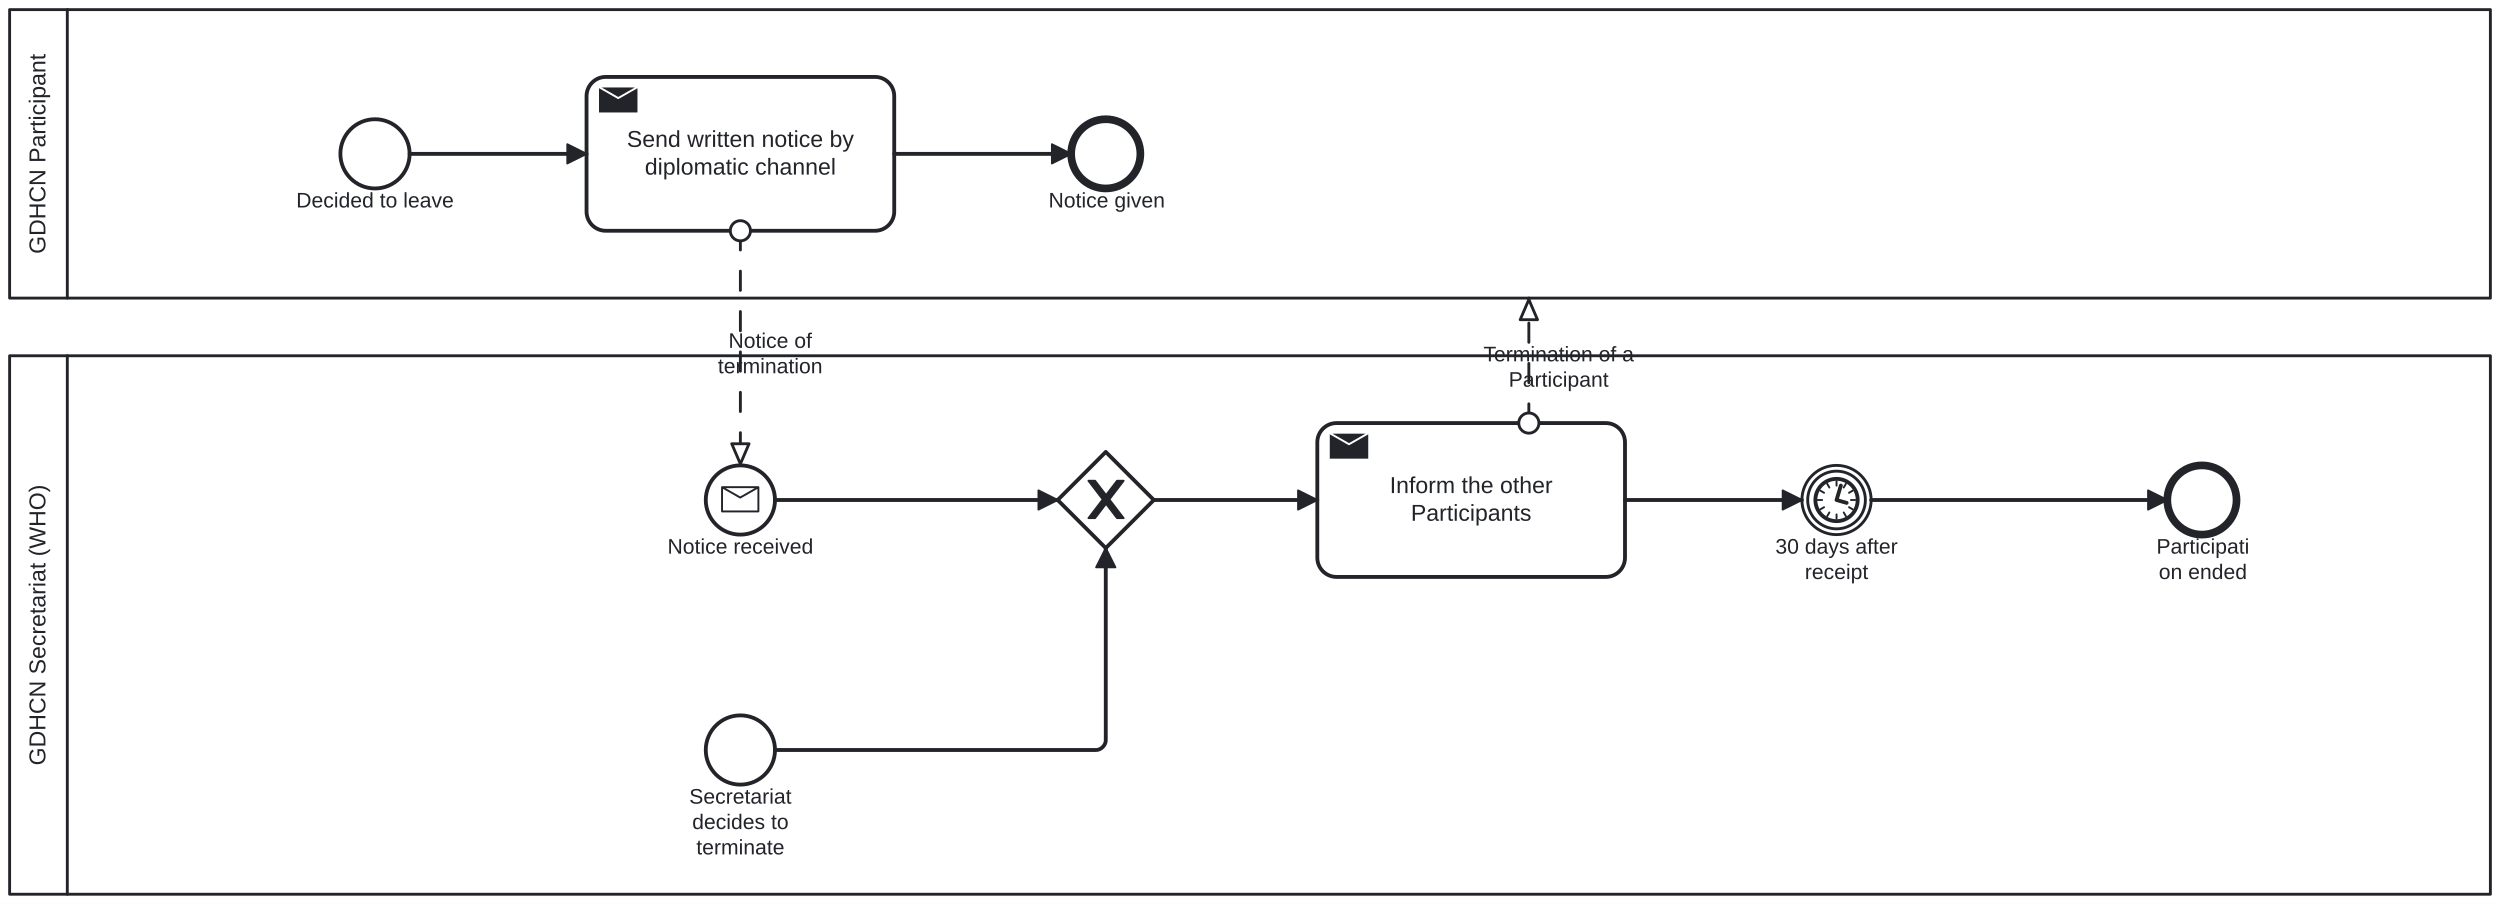
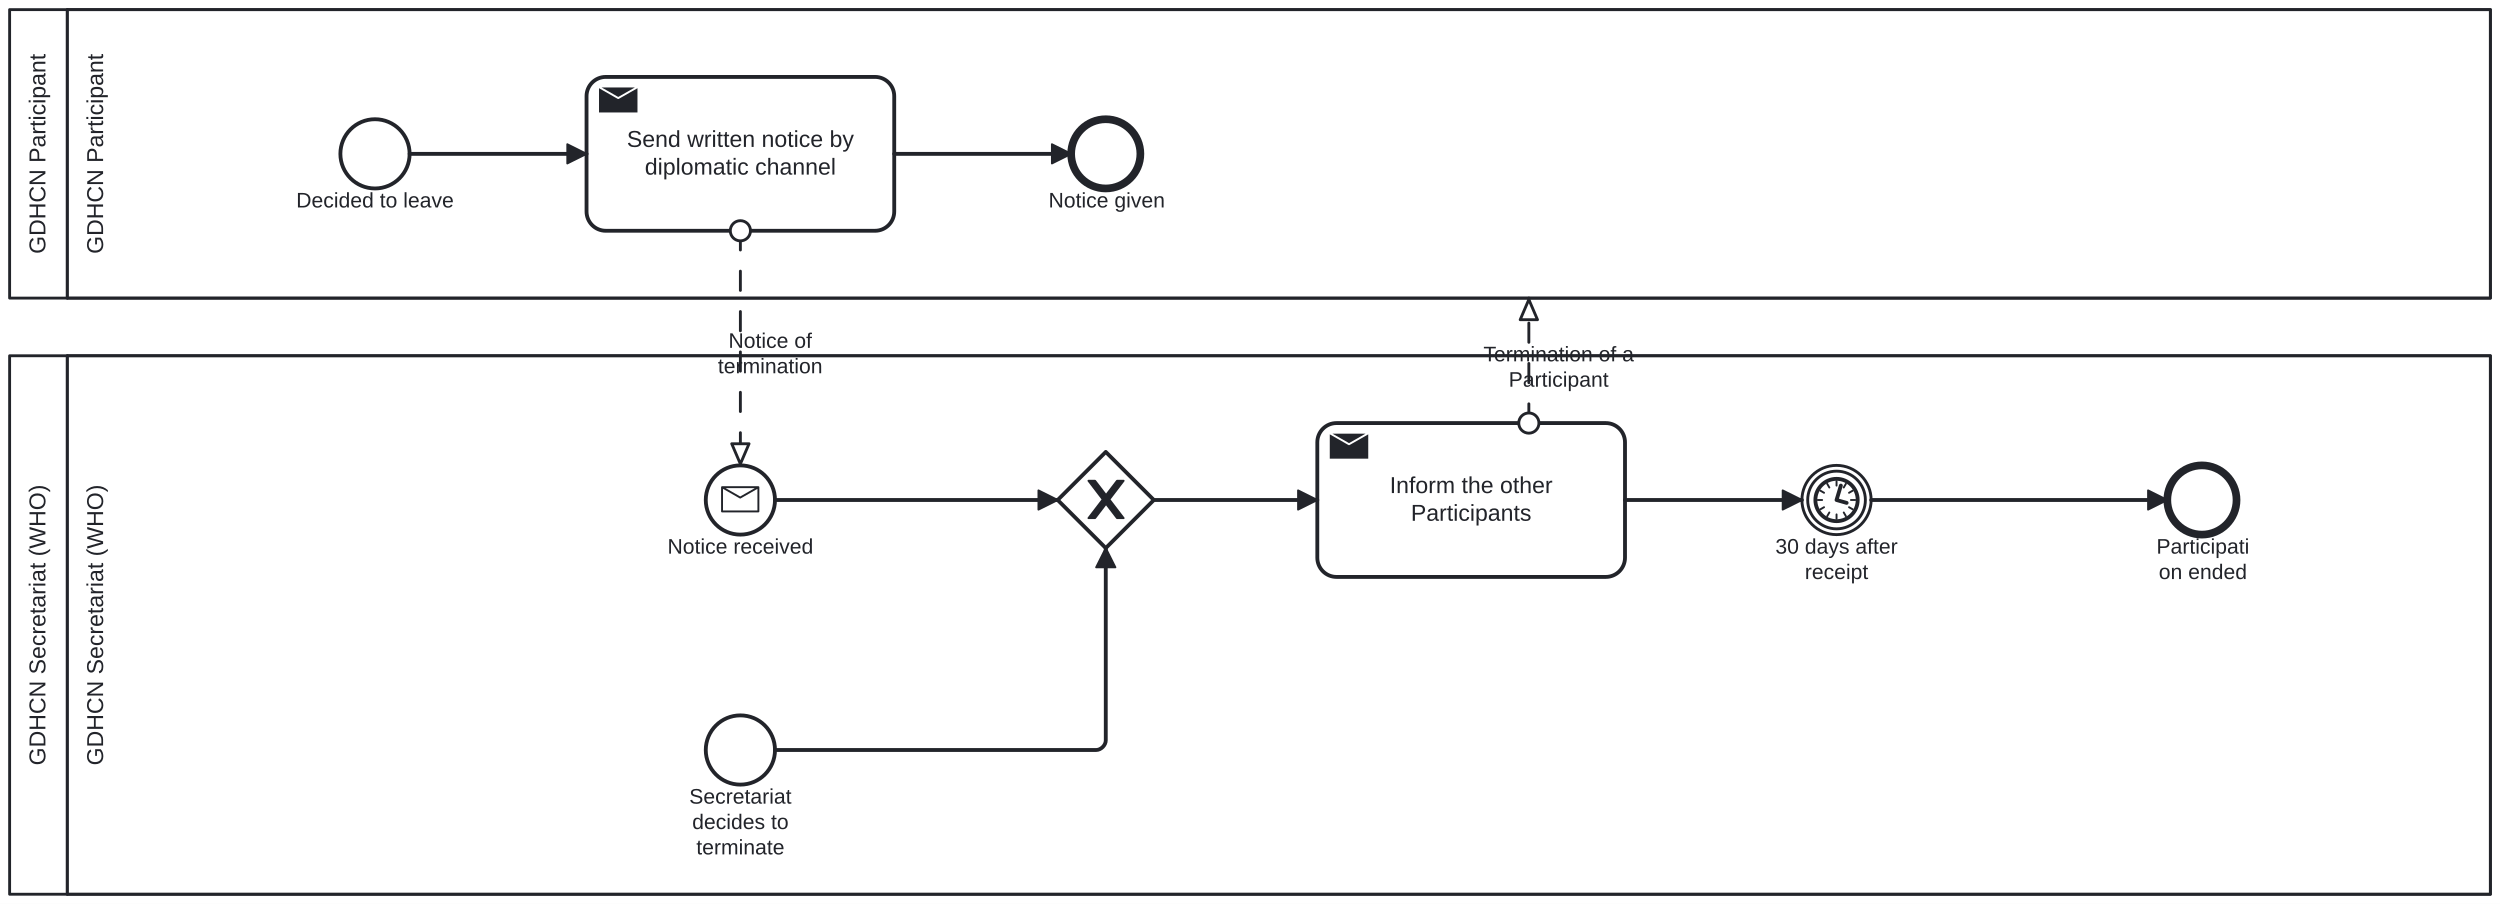
<svg xmlns="http://www.w3.org/2000/svg" width="100%" style="max-width:100%;height:auto" viewBox="115 55 1300 470" version="1.1">
  <rect x="115" y="55" width="1300" height="470" fill="#ffffff" />
  <g class="djs-group">
    <g class="djs-element djs-shape" data-element-id="Participant" style="display: block;" transform="matrix(1 0 0 1 120 60)">
      <g class="djs-visual">
        <rect x="0" y="0" width="1290" height="150" rx="0" ry="0" style="stroke-linecap: round; stroke-linejoin: round; stroke: rgb(34, 36, 42); stroke-width: 1.5px; fill: white; fill-opacity: 0.95;" />
        <path style="fill: none; stroke-linecap: round; stroke-linejoin: round; stroke: rgb(34, 36, 42); stroke-width: 1.5px;" d="M30,0L30,150" />
        <text lineHeight="1.2" class="djs-label" style="font-family: Arial, sans-serif; font-size: 12px; font-weight: normal; fill: rgb(34, 36, 42);" transform="matrix(-1.83697e-16 -1 1 -1.83697e-16 0 150)">
          <tspan x="22.986" y="18.6">GDHCN Participant</tspan>
        </text>
      </g>
      <rect class="djs-hit djs-hit-all" x="0" y="0" width="1290" height="150" style="fill: none; stroke-opacity: 0; stroke: white; stroke-width: 15px;" />
    </g>
    <g class="djs-children">
      <g class="djs-group">
+         <g class="djs-element djs-shape" data-element-id="Participant.Lane" style="display: block;" transform="matrix(1 0 0 1 150 60)">
+           <g class="djs-visual">
+             <rect x="0" y="0" width="1260" height="150" rx="0" ry="0" style="stroke-linecap: round; stroke-linejoin: round; stroke: rgb(34, 36, 42); stroke-width: 1.5px; fill: white; fill-opacity: 0.25;" />
+             <text lineHeight="1.2" class="djs-label" style="font-family: Arial, sans-serif; font-size: 12px; font-weight: normal; fill: rgb(34, 36, 42);" transform="matrix(-1.83697e-16 -1 1 -1.83697e-16 0 150)">
+               <tspan x="22.986" y="18.6">GDHCN Participant</tspan>
+             </text>
+           </g>
+           <rect class="djs-hit djs-hit-all" x="0" y="0" width="1260" height="150" style="fill: none; stroke-opacity: 0; stroke: white; stroke-width: 15px;" />
+         </g>
+       </g>
+       <g class="djs-group">
        <g class="djs-element djs-shape" data-element-id="T.Start" style="display: block;" transform="matrix(1 0 0 1 292 117)">
          <g class="djs-visual">
            <circle cx="18" cy="18" r="18" style="stroke-linecap: round; stroke-linejoin: round; stroke: rgb(34, 36, 42); stroke-width: 2px; fill: white; fill-opacity: 0.95;" />
          </g>
          <rect class="djs-hit djs-hit-all" x="0" y="0" width="36" height="36" style="fill: none; stroke-opacity: 0; stroke: white; stroke-width: 15px;" />
        </g>
      </g>
      <g class="djs-group">
        <g class="djs-element djs-shape" data-element-id="T.Start_label" style="display: block;" transform="matrix(1 0 0 1 269 153)">
          <g class="djs-visual">
            <text lineHeight="1.2" class="djs-label" style="font-family: Arial, sans-serif; font-size: 11px; font-weight: normal; fill: rgb(34, 36, 42);">
              <tspan x="0.029" y="9.9">Decided to leave</tspan>
            </text>
          </g>
          <rect class="djs-hit djs-hit-all" x="0" y="0" width="82" height="14" style="fill: none; stroke-opacity: 0; stroke: white; stroke-width: 15px;" />
        </g>
      </g>
      <g class="djs-group">
        <g class="djs-element djs-shape" data-element-id="T.Notice" style="display: block;" transform="matrix(1 0 0 1 420 95)">
          <g class="djs-visual">
            <rect x="0" y="0" width="160" height="80" rx="10" ry="10" style="stroke-linecap: round; stroke-linejoin: round; stroke: rgb(34, 36, 42); stroke-width: 2px; fill: white; fill-opacity: 0.95;" />
            <text lineHeight="1.2" class="djs-label" style="font-family: Arial, sans-serif; font-size: 12px; font-weight: normal; fill: rgb(34, 36, 42);">
              <tspan x="20.967" y="36.4">Send written notice by </tspan>
              <tspan x="30.304" y="50.8">diplomatic channel</tspan>
            </text>
            <path d="m 5.985,4.998 l 0,14 l 21,0 l 0,-14 z l 10.5,6 l 10.5,-6" style="fill: rgb(34, 36, 42); stroke-linecap: round; stroke-linejoin: round; stroke: white; stroke-width: 1px;" />
          </g>
          <rect class="djs-hit djs-hit-all" x="0" y="0" width="160" height="80" style="fill: none; stroke-opacity: 0; stroke: white; stroke-width: 15px;" />
        </g>
      </g>
      <g class="djs-group">
        <g class="djs-element djs-shape" data-element-id="T.End" style="display: block;" transform="matrix(1 0 0 1 672 117)">
          <g class="djs-visual">
            <circle cx="18" cy="18" r="18" style="stroke-linecap: round; stroke-linejoin: round; stroke: rgb(34, 36, 42); stroke-width: 4px; fill: white; fill-opacity: 0.95;" />
          </g>
          <rect class="djs-hit djs-hit-all" x="0" y="0" width="36" height="36" style="fill: none; stroke-opacity: 0; stroke: white; stroke-width: 15px;" />
        </g>
      </g>
      <g class="djs-group">
        <g class="djs-element djs-shape" data-element-id="T.End_label" style="display: block;" transform="matrix(1 0 0 1 660 153)">
          <g class="djs-visual">
            <text lineHeight="1.2" class="djs-label" style="font-family: Arial, sans-serif; font-size: 11px; font-weight: normal; fill: rgb(34, 36, 42);">
              <tspan x="0.234" y="9.9">Notice given</tspan>
            </text>
          </g>
          <rect class="djs-hit djs-hit-all" x="0" y="0" width="61" height="14" style="fill: none; stroke-opacity: 0; stroke: white; stroke-width: 15px;" />
        </g>
      </g>
      <g class="djs-group">
        <g class="djs-element djs-connection" data-element-id="Flow_112" style="display: block;">
          <g class="djs-visual">
            <defs>
              <marker id="bpmn-marker-1" viewBox="0 0 20 20" refX="11" refY="10" markerWidth="10" markerHeight="10" orient="auto">
                <path d="M 1 5 L 11 10 L 1 15 Z" style="stroke-linecap: round; stroke-linejoin: round; stroke: rgb(34, 36, 42); stroke-width: 1px; fill: rgb(34, 36, 42);" />
              </marker>
            </defs>
            <path data-corner-radius="5" style="fill: none; stroke-linecap: round; stroke-linejoin: round; stroke: rgb(34, 36, 42); stroke-width: 2px; marker-end: url('#bpmn-marker-1');" d="M328,135L420,135" />
          </g>
          <path d="M328,135L420,135" class="djs-hit djs-hit-stroke" style="fill: none; stroke-opacity: 0; stroke: white; stroke-width: 15px;" />
        </g>
      </g>
      <g class="djs-group">
        <g class="djs-element djs-connection" data-element-id="Flow_113" style="display: block;">
          <g class="djs-visual">
            <defs>
              <marker id="bpmn-marker-2" viewBox="0 0 20 20" refX="11" refY="10" markerWidth="10" markerHeight="10" orient="auto">
                <path d="M 1 5 L 11 10 L 1 15 Z" style="stroke-linecap: round; stroke-linejoin: round; stroke: rgb(34, 36, 42); stroke-width: 1px; fill: rgb(34, 36, 42);" />
              </marker>
            </defs>
            <path data-corner-radius="5" style="fill: none; stroke-linecap: round; stroke-linejoin: round; stroke: rgb(34, 36, 42); stroke-width: 2px; marker-end: url('#bpmn-marker-2');" d="M580,135L672,135" />
          </g>
          <path d="M580,135L672,135" class="djs-hit djs-hit-stroke" style="fill: none; stroke-opacity: 0; stroke: white; stroke-width: 15px;" />
        </g>
      </g>
    </g>
  </g>
  <g class="djs-group">
    <g class="djs-element djs-shape" data-element-id="Secretariat" style="display: block;" transform="matrix(1 0 0 1 120 240)">
      <g class="djs-visual">
        <rect x="0" y="0" width="1290" height="280" rx="0" ry="0" style="stroke-linecap: round; stroke-linejoin: round; stroke: rgb(34, 36, 42); stroke-width: 1.5px; fill: white; fill-opacity: 0.95;" />
        <path style="fill: none; stroke-linecap: round; stroke-linejoin: round; stroke: rgb(34, 36, 42); stroke-width: 1.5px;" d="M30,0L30,280" />
        <text lineHeight="1.2" class="djs-label" style="font-family: Arial, sans-serif; font-size: 12px; font-weight: normal; fill: rgb(34, 36, 42);" transform="matrix(-1.83697e-16 -1 1 -1.83697e-16 0 280)">
          <tspan x="66.995" y="18.6">GDHCN Secretariat (WHO)</tspan>
        </text>
      </g>
      <rect class="djs-hit djs-hit-all" x="0" y="0" width="1290" height="280" style="fill: none; stroke-opacity: 0; stroke: white; stroke-width: 15px;" />
    </g>
    <g class="djs-children">
+       <g class="djs-group">
+         <g class="djs-element djs-shape" data-element-id="Secretariat.Lane" style="display: block;" transform="matrix(1 0 0 1 150 240)">
+           <g class="djs-visual">
+             <rect x="0" y="0" width="1260" height="280" rx="0" ry="0" style="stroke-linecap: round; stroke-linejoin: round; stroke: rgb(34, 36, 42); stroke-width: 1.5px; fill: white; fill-opacity: 0.25;" />
+             <text lineHeight="1.2" class="djs-label" style="font-family: Arial, sans-serif; font-size: 12px; font-weight: normal; fill: rgb(34, 36, 42);" transform="matrix(-1.83697e-16 -1 1 -1.83697e-16 0 280)">
+               <tspan x="66.995" y="18.6">GDHCN Secretariat (WHO)</tspan>
+             </text>
+           </g>
+           <rect class="djs-hit djs-hit-all" x="0" y="0" width="1260" height="280" style="fill: none; stroke-opacity: 0; stroke: white; stroke-width: 15px;" />
+         </g>
+       </g>
      <g class="djs-group">
        <g class="djs-element djs-shape" data-element-id="TS2.Start" style="display: block;" transform="matrix(1 0 0 1 482 297)">
          <g class="djs-visual">
            <circle cx="18" cy="18" r="18" style="stroke-linecap: round; stroke-linejoin: round; stroke: rgb(34, 36, 42); stroke-width: 2px; fill: white; fill-opacity: 0.95;" />
            <path d="m 8.46,11.34 l 0,12.6 l 18.9,0 l 0,-12.6 z l 9.45,5.4 l 9.45,-5.4" style="fill: white; stroke-linecap: round; stroke-linejoin: round; stroke: rgb(34, 36, 42); stroke-width: 1px;" />
          </g>
          <rect class="djs-hit djs-hit-all" x="0" y="0" width="36" height="36" style="fill: none; stroke-opacity: 0; stroke: white; stroke-width: 15px;" />
        </g>
      </g>
      <g class="djs-group">
        <g class="djs-element djs-shape" data-element-id="TS2.Start_label" style="display: block;" transform="matrix(1 0 0 1 462 333)">
          <g class="djs-visual">
            <text lineHeight="1.2" class="djs-label" style="font-family: Arial, sans-serif; font-size: 11px; font-weight: normal; fill: rgb(34, 36, 42);">
              <tspan x="0.094" y="9.9">Notice received</tspan>
            </text>
          </g>
          <rect class="djs-hit djs-hit-all" x="0" y="0" width="76" height="14" style="fill: none; stroke-opacity: 0; stroke: white; stroke-width: 15px;" />
        </g>
      </g>
      <g class="djs-group">
        <g class="djs-element djs-shape" data-element-id="TS2.Own" style="display: block;" transform="matrix(1 0 0 1 482 427)">
          <g class="djs-visual">
            <circle cx="18" cy="18" r="18" style="stroke-linecap: round; stroke-linejoin: round; stroke: rgb(34, 36, 42); stroke-width: 2px; fill: white; fill-opacity: 0.95;" />
          </g>
          <rect class="djs-hit djs-hit-all" x="0" y="0" width="36" height="36" style="fill: none; stroke-opacity: 0; stroke: white; stroke-width: 15px;" />
        </g>
      </g>
      <g class="djs-group">
        <g class="djs-element djs-shape" data-element-id="TS2.Own_label" style="display: block;" transform="matrix(1 0 0 1 473 463)">
          <g class="djs-visual">
            <text lineHeight="1.2" class="djs-label" style="font-family: Arial, sans-serif; font-size: 11px; font-weight: normal; fill: rgb(34, 36, 42);">
              <tspan x="0.405" y="9.9">Secretariat</tspan>
              <tspan x="1.928" y="23.1">decides to</tspan>
              <tspan x="4.073" y="36.3">terminate</tspan>
            </text>
          </g>
          <rect class="djs-hit djs-hit-all" x="0" y="0" width="54" height="40" style="fill: none; stroke-opacity: 0; stroke: white; stroke-width: 15px;" />
        </g>
      </g>
      <g class="djs-group">
        <g class="djs-element djs-shape" data-element-id="TS2.Merge" style="display: block;" transform="matrix(1 0 0 1 665 290)">
          <g class="djs-visual">
            <polygon points="25,0 50,25 25,50 0,25" style="stroke-linecap: round; stroke-linejoin: round; stroke: rgb(34, 36, 42); stroke-width: 2px; fill: white; fill-opacity: 0.95;" />
            <path d="m 16,15 7.429,9.714 -7.429,9.714 3.429,0 5.714,-7.464 5.714,7.464 3.429,0 -7.429,-9.714 7.429,-9.714 -3.429,0 -5.714,7.464 -5.714,-7.464 -3.429,0 z" style="fill: rgb(34, 36, 42); stroke-linecap: round; stroke-linejoin: round; stroke: rgb(34, 36, 42); stroke-width: 1px;" />
          </g>
          <rect class="djs-hit djs-hit-all" x="0" y="0" width="50" height="50" style="fill: none; stroke-opacity: 0; stroke: white; stroke-width: 15px;" />
        </g>
      </g>
      <g class="djs-group">
        <g class="djs-element djs-shape" data-element-id="TS2.Inform" style="display: block;" transform="matrix(1 0 0 1 800 275)">
          <g class="djs-visual">
            <rect x="0" y="0" width="160" height="80" rx="10" ry="10" style="stroke-linecap: round; stroke-linejoin: round; stroke: rgb(34, 36, 42); stroke-width: 2px; fill: white; fill-opacity: 0.95;" />
            <text lineHeight="1.2" class="djs-label" style="font-family: Arial, sans-serif; font-size: 12px; font-weight: normal; fill: rgb(34, 36, 42);">
              <tspan x="37.646" y="36.4">Inform the other </tspan>
              <tspan x="48.652" y="50.8">Participants</tspan>
            </text>
            <path d="m 5.985,4.998 l 0,14 l 21,0 l 0,-14 z l 10.5,6 l 10.5,-6" style="fill: rgb(34, 36, 42); stroke-linecap: round; stroke-linejoin: round; stroke: white; stroke-width: 1px;" />
          </g>
          <rect class="djs-hit djs-hit-all" x="0" y="0" width="160" height="80" style="fill: none; stroke-opacity: 0; stroke: white; stroke-width: 15px;" />
        </g>
      </g>
      <g class="djs-group">
        <g class="djs-element djs-shape" data-element-id="TS2.Wait" style="display: block;" transform="matrix(1 0 0 1 1052 297)">
          <g class="djs-visual">
            <circle cx="18" cy="18" r="18" style="stroke-linecap: round; stroke-linejoin: round; stroke: rgb(34, 36, 42); stroke-width: 1.5px; fill: white; fill-opacity: 0.95;" />
            <circle cx="18" cy="18" r="15" style="stroke-linecap: round; stroke-linejoin: round; stroke: rgb(34, 36, 42); stroke-width: 1.5px; fill: none;" />
            <circle cx="18" cy="18" r="11" style="stroke-linecap: round; stroke-linejoin: round; stroke: rgb(34, 36, 42); stroke-width: 2px; fill: white;" />
            <path d="M 18,18 l 2.25,-7.5 m -2.25,7.5 l 5.25,1.5 " style="fill: none; stroke-linecap: round; stroke-linejoin: round; stroke: rgb(34, 36, 42); stroke-width: 2px;" />
            <path transform="rotate(0,18,18)" d="M 18,18 m 0,7.5 l -0,2.25 " style="fill: none; stroke-linecap: round; stroke-linejoin: round; stroke: rgb(34, 36, 42); stroke-width: 1px;" />
            <path transform="rotate(30,18,18)" d="M 18,18 m 0,7.5 l -0,2.25 " style="fill: none; stroke-linecap: round; stroke-linejoin: round; stroke: rgb(34, 36, 42); stroke-width: 1px;" />
            <path transform="rotate(60,18,18)" d="M 18,18 m 0,7.5 l -0,2.25 " style="fill: none; stroke-linecap: round; stroke-linejoin: round; stroke: rgb(34, 36, 42); stroke-width: 1px;" />
            <path transform="rotate(90,18,18)" d="M 18,18 m 0,7.5 l -0,2.25 " style="fill: none; stroke-linecap: round; stroke-linejoin: round; stroke: rgb(34, 36, 42); stroke-width: 1px;" />
            <path transform="rotate(120,18,18)" d="M 18,18 m 0,7.5 l -0,2.25 " style="fill: none; stroke-linecap: round; stroke-linejoin: round; stroke: rgb(34, 36, 42); stroke-width: 1px;" />
            <path transform="rotate(150,18,18)" d="M 18,18 m 0,7.5 l -0,2.25 " style="fill: none; stroke-linecap: round; stroke-linejoin: round; stroke: rgb(34, 36, 42); stroke-width: 1px;" />
            <path transform="rotate(180,18,18)" d="M 18,18 m 0,7.5 l -0,2.25 " style="fill: none; stroke-linecap: round; stroke-linejoin: round; stroke: rgb(34, 36, 42); stroke-width: 1px;" />
            <path transform="rotate(210,18,18)" d="M 18,18 m 0,7.5 l -0,2.25 " style="fill: none; stroke-linecap: round; stroke-linejoin: round; stroke: rgb(34, 36, 42); stroke-width: 1px;" />
            <path transform="rotate(240,18,18)" d="M 18,18 m 0,7.5 l -0,2.25 " style="fill: none; stroke-linecap: round; stroke-linejoin: round; stroke: rgb(34, 36, 42); stroke-width: 1px;" />
            <path transform="rotate(270,18,18)" d="M 18,18 m 0,7.5 l -0,2.25 " style="fill: none; stroke-linecap: round; stroke-linejoin: round; stroke: rgb(34, 36, 42); stroke-width: 1px;" />
            <path transform="rotate(300,18,18)" d="M 18,18 m 0,7.5 l -0,2.25 " style="fill: none; stroke-linecap: round; stroke-linejoin: round; stroke: rgb(34, 36, 42); stroke-width: 1px;" />
            <path transform="rotate(330,18,18)" d="M 18,18 m 0,7.5 l -0,2.25 " style="fill: none; stroke-linecap: round; stroke-linejoin: round; stroke: rgb(34, 36, 42); stroke-width: 1px;" />
          </g>
          <rect class="djs-hit djs-hit-all" x="0" y="0" width="36" height="36" style="fill: none; stroke-opacity: 0; stroke: white; stroke-width: 15px;" />
        </g>
      </g>
      <g class="djs-group">
        <g class="djs-element djs-shape" data-element-id="TS2.Wait_label" style="display: block;" transform="matrix(1 0 0 1 1038 333)">
          <g class="djs-visual">
            <text lineHeight="1.2" class="djs-label" style="font-family: Arial, sans-serif; font-size: 11px; font-weight: normal; fill: rgb(34, 36, 42);">
              <tspan x="0.203" y="9.9">30 days after</tspan>
              <tspan x="15.492" y="23.1">receipt</tspan>
            </text>
          </g>
          <rect class="djs-hit djs-hit-all" x="0" y="0" width="64" height="27" style="fill: none; stroke-opacity: 0; stroke: white; stroke-width: 15px;" />
        </g>
      </g>
      <g class="djs-group">
        <g class="djs-element djs-shape" data-element-id="TS2.End" style="display: block;" transform="matrix(1 0 0 1 1242 297)">
          <g class="djs-visual">
            <circle cx="18" cy="18" r="18" style="stroke-linecap: round; stroke-linejoin: round; stroke: rgb(34, 36, 42); stroke-width: 4px; fill: white; fill-opacity: 0.95;" />
          </g>
          <rect class="djs-hit djs-hit-all" x="0" y="0" width="36" height="36" style="fill: none; stroke-opacity: 0; stroke: white; stroke-width: 15px;" />
        </g>
      </g>
      <g class="djs-group">
        <g class="djs-element djs-shape" data-element-id="TS2.End_label" style="display: block;" transform="matrix(1 0 0 1 1230 333)">
          <g class="djs-visual">
            <text lineHeight="1.2" class="djs-label" style="font-family: Arial, sans-serif; font-size: 11px; font-weight: normal; fill: rgb(34, 36, 42);">
              <tspan x="6.352" y="9.9">Participati</tspan>
              <tspan x="7.56" y="23.1">on ended</tspan>
            </text>
          </g>
          <rect class="djs-hit djs-hit-all" x="0" y="0" width="61" height="27" style="fill: none; stroke-opacity: 0; stroke: white; stroke-width: 15px;" />
        </g>
      </g>
      <g class="djs-group">
        <g class="djs-element djs-connection" data-element-id="Flow_114" style="display: block;">
          <g class="djs-visual">
            <defs>
              <marker id="bpmn-marker-3" viewBox="0 0 20 20" refX="11" refY="10" markerWidth="10" markerHeight="10" orient="auto">
                <path d="M 1 5 L 11 10 L 1 15 Z" style="stroke-linecap: round; stroke-linejoin: round; stroke: rgb(34, 36, 42); stroke-width: 1px; fill: rgb(34, 36, 42);" />
              </marker>
            </defs>
            <path data-corner-radius="5" style="fill: none; stroke-linecap: round; stroke-linejoin: round; stroke: rgb(34, 36, 42); stroke-width: 2px; marker-end: url('#bpmn-marker-3');" d="M518,315L665,315" />
          </g>
          <path d="M518,315L665,315" class="djs-hit djs-hit-stroke" style="fill: none; stroke-opacity: 0; stroke: white; stroke-width: 15px;" />
        </g>
      </g>
      <g class="djs-group">
        <g class="djs-element djs-connection" data-element-id="Flow_115" style="display: block;">
          <g class="djs-visual">
            <defs>
              <marker id="bpmn-marker-4" viewBox="0 0 20 20" refX="11" refY="10" markerWidth="10" markerHeight="10" orient="auto">
                <path d="M 1 5 L 11 10 L 1 15 Z" style="stroke-linecap: round; stroke-linejoin: round; stroke: rgb(34, 36, 42); stroke-width: 1px; fill: rgb(34, 36, 42);" />
              </marker>
            </defs>
            <path data-corner-radius="5" style="fill: none; stroke-linecap: round; stroke-linejoin: round; stroke: rgb(34, 36, 42); stroke-width: 2px; marker-end: url('#bpmn-marker-4');" d="M518,445L685,445C687.5,445,690,442.5,690,440L690,340" />
          </g>
          <path d="M518,445L690,445L690,340" class="djs-hit djs-hit-stroke" style="fill: none; stroke-opacity: 0; stroke: white; stroke-width: 15px;" />
        </g>
      </g>
      <g class="djs-group">
        <g class="djs-element djs-connection" data-element-id="Flow_116" style="display: block;">
          <g class="djs-visual">
            <defs>
              <marker id="bpmn-marker-5" viewBox="0 0 20 20" refX="11" refY="10" markerWidth="10" markerHeight="10" orient="auto">
                <path d="M 1 5 L 11 10 L 1 15 Z" style="stroke-linecap: round; stroke-linejoin: round; stroke: rgb(34, 36, 42); stroke-width: 1px; fill: rgb(34, 36, 42);" />
              </marker>
            </defs>
            <path data-corner-radius="5" style="fill: none; stroke-linecap: round; stroke-linejoin: round; stroke: rgb(34, 36, 42); stroke-width: 2px; marker-end: url('#bpmn-marker-5');" d="M715,315L800,315" />
          </g>
          <path d="M715,315L800,315" class="djs-hit djs-hit-stroke" style="fill: none; stroke-opacity: 0; stroke: white; stroke-width: 15px;" />
        </g>
      </g>
      <g class="djs-group">
        <g class="djs-element djs-connection" data-element-id="Flow_117" style="display: block;">
          <g class="djs-visual">
            <defs>
              <marker id="bpmn-marker-6" viewBox="0 0 20 20" refX="11" refY="10" markerWidth="10" markerHeight="10" orient="auto">
                <path d="M 1 5 L 11 10 L 1 15 Z" style="stroke-linecap: round; stroke-linejoin: round; stroke: rgb(34, 36, 42); stroke-width: 1px; fill: rgb(34, 36, 42);" />
              </marker>
            </defs>
            <path data-corner-radius="5" style="fill: none; stroke-linecap: round; stroke-linejoin: round; stroke: rgb(34, 36, 42); stroke-width: 2px; marker-end: url('#bpmn-marker-6');" d="M960,315L1052,315" />
          </g>
          <path d="M960,315L1052,315" class="djs-hit djs-hit-stroke" style="fill: none; stroke-opacity: 0; stroke: white; stroke-width: 15px;" />
        </g>
      </g>
      <g class="djs-group">
        <g class="djs-element djs-connection" data-element-id="Flow_118" style="display: block;">
          <g class="djs-visual">
            <defs>
              <marker id="bpmn-marker-7" viewBox="0 0 20 20" refX="11" refY="10" markerWidth="10" markerHeight="10" orient="auto">
                <path d="M 1 5 L 11 10 L 1 15 Z" style="stroke-linecap: round; stroke-linejoin: round; stroke: rgb(34, 36, 42); stroke-width: 1px; fill: rgb(34, 36, 42);" />
              </marker>
            </defs>
            <path data-corner-radius="5" style="fill: none; stroke-linecap: round; stroke-linejoin: round; stroke: rgb(34, 36, 42); stroke-width: 2px; marker-end: url('#bpmn-marker-7');" d="M1088,315L1242,315" />
          </g>
          <path d="M1088,315L1242,315" class="djs-hit djs-hit-stroke" style="fill: none; stroke-opacity: 0; stroke: white; stroke-width: 15px;" />
        </g>
      </g>
    </g>
  </g>
  <g class="djs-group">
    <g class="djs-element djs-connection" data-element-id="Msg.T" style="display: block;">
      <g class="djs-visual">
        <defs>
          <marker id="bpmn-marker-8" viewBox="0 0 20 20" refX="8.5" refY="5" markerWidth="20" markerHeight="20" orient="auto">
            <path d="m 1 5 l 0 -3 l 7 3 l -7 3 z" style="stroke-linecap: round; stroke-linejoin: round; stroke: rgb(34, 36, 42); stroke-width: 1px; fill: white; stroke-dasharray: 10000, 1;" />
          </marker>
          <marker id="bpmn-marker-9" viewBox="0 0 20 20" refX="6" refY="6" markerWidth="20" markerHeight="20" orient="auto">
            <circle cx="6" cy="6" r="3.5" style="stroke-linecap: round; stroke-linejoin: round; stroke: rgb(34, 36, 42); stroke-width: 1px; fill: white; stroke-dasharray: 10000, 1;" />
          </marker>
        </defs>
        <path data-corner-radius="5" style="fill: none; stroke-linecap: round; stroke-linejoin: round; stroke: rgb(34, 36, 42); stroke-width: 1.5px; marker-end: url('#bpmn-marker-8'); marker-start: url('#bpmn-marker-9'); stroke-dasharray: 10, 11;" d="M500,175L500,297" />
      </g>
      <path d="M500,175L500,297" class="djs-hit djs-hit-stroke" style="fill: none; stroke-opacity: 0; stroke: white; stroke-width: 15px;" />
    </g>
  </g>
  <g class="djs-group">
    <g class="djs-element djs-shape" data-element-id="Msg.T_label" style="display: block;" transform="matrix(1 0 0 1 488 226)">
      <g class="djs-visual">
        <text lineHeight="1.2" class="djs-label" style="font-family: Arial, sans-serif; font-size: 11px; font-weight: normal; fill: rgb(34, 36, 42);">
          <tspan x="5.795" y="9.9">Notice of </tspan>
          <tspan x="0.293" y="23.1">termination</tspan>
        </text>
      </g>
      <rect class="djs-hit djs-hit-all" x="0" y="0" width="55" height="27" style="fill: none; stroke-opacity: 0; stroke: white; stroke-width: 15px;" />
    </g>
  </g>
  <g class="djs-group">
    <g class="djs-element djs-connection" data-element-id="Msg.T.Others" style="display: block;">
      <g class="djs-visual">
        <defs>
          <marker id="bpmn-marker-10" viewBox="0 0 20 20" refX="8.5" refY="5" markerWidth="20" markerHeight="20" orient="auto">
            <path d="m 1 5 l 0 -3 l 7 3 l -7 3 z" style="stroke-linecap: round; stroke-linejoin: round; stroke: rgb(34, 36, 42); stroke-width: 1px; fill: white; stroke-dasharray: 10000, 1;" />
          </marker>
          <marker id="bpmn-marker-11" viewBox="0 0 20 20" refX="6" refY="6" markerWidth="20" markerHeight="20" orient="auto">
            <circle cx="6" cy="6" r="3.5" style="stroke-linecap: round; stroke-linejoin: round; stroke: rgb(34, 36, 42); stroke-width: 1px; fill: white; stroke-dasharray: 10000, 1;" />
          </marker>
        </defs>
        <path data-corner-radius="5" style="fill: none; stroke-linecap: round; stroke-linejoin: round; stroke: rgb(34, 36, 42); stroke-width: 1.5px; marker-end: url('#bpmn-marker-10'); marker-start: url('#bpmn-marker-11'); stroke-dasharray: 10, 11;" d="M910,275L910,210" />
      </g>
      <path d="M910,275L910,210" class="djs-hit djs-hit-stroke" style="fill: none; stroke-opacity: 0; stroke: white; stroke-width: 15px;" />
    </g>
  </g>
  <g class="djs-group">
    <g class="djs-element djs-shape" data-element-id="Msg.T.Others_label" style="display: block;" transform="matrix(1 0 0 1 886 233)">
      <g class="djs-visual">
        <text lineHeight="1.2" class="djs-label" style="font-family: Arial, sans-serif; font-size: 11px; font-weight: normal; fill: rgb(34, 36, 42);">
          <tspan x="0.369" y="9.9">Termination of a</tspan>
          <tspan x="13.515" y="23.1">Participant</tspan>
        </text>
      </g>
      <rect class="djs-hit djs-hit-all" x="0" y="0" width="79" height="27" style="fill: none; stroke-opacity: 0; stroke: white; stroke-width: 15px;" />
    </g>
  </g>
</svg>
